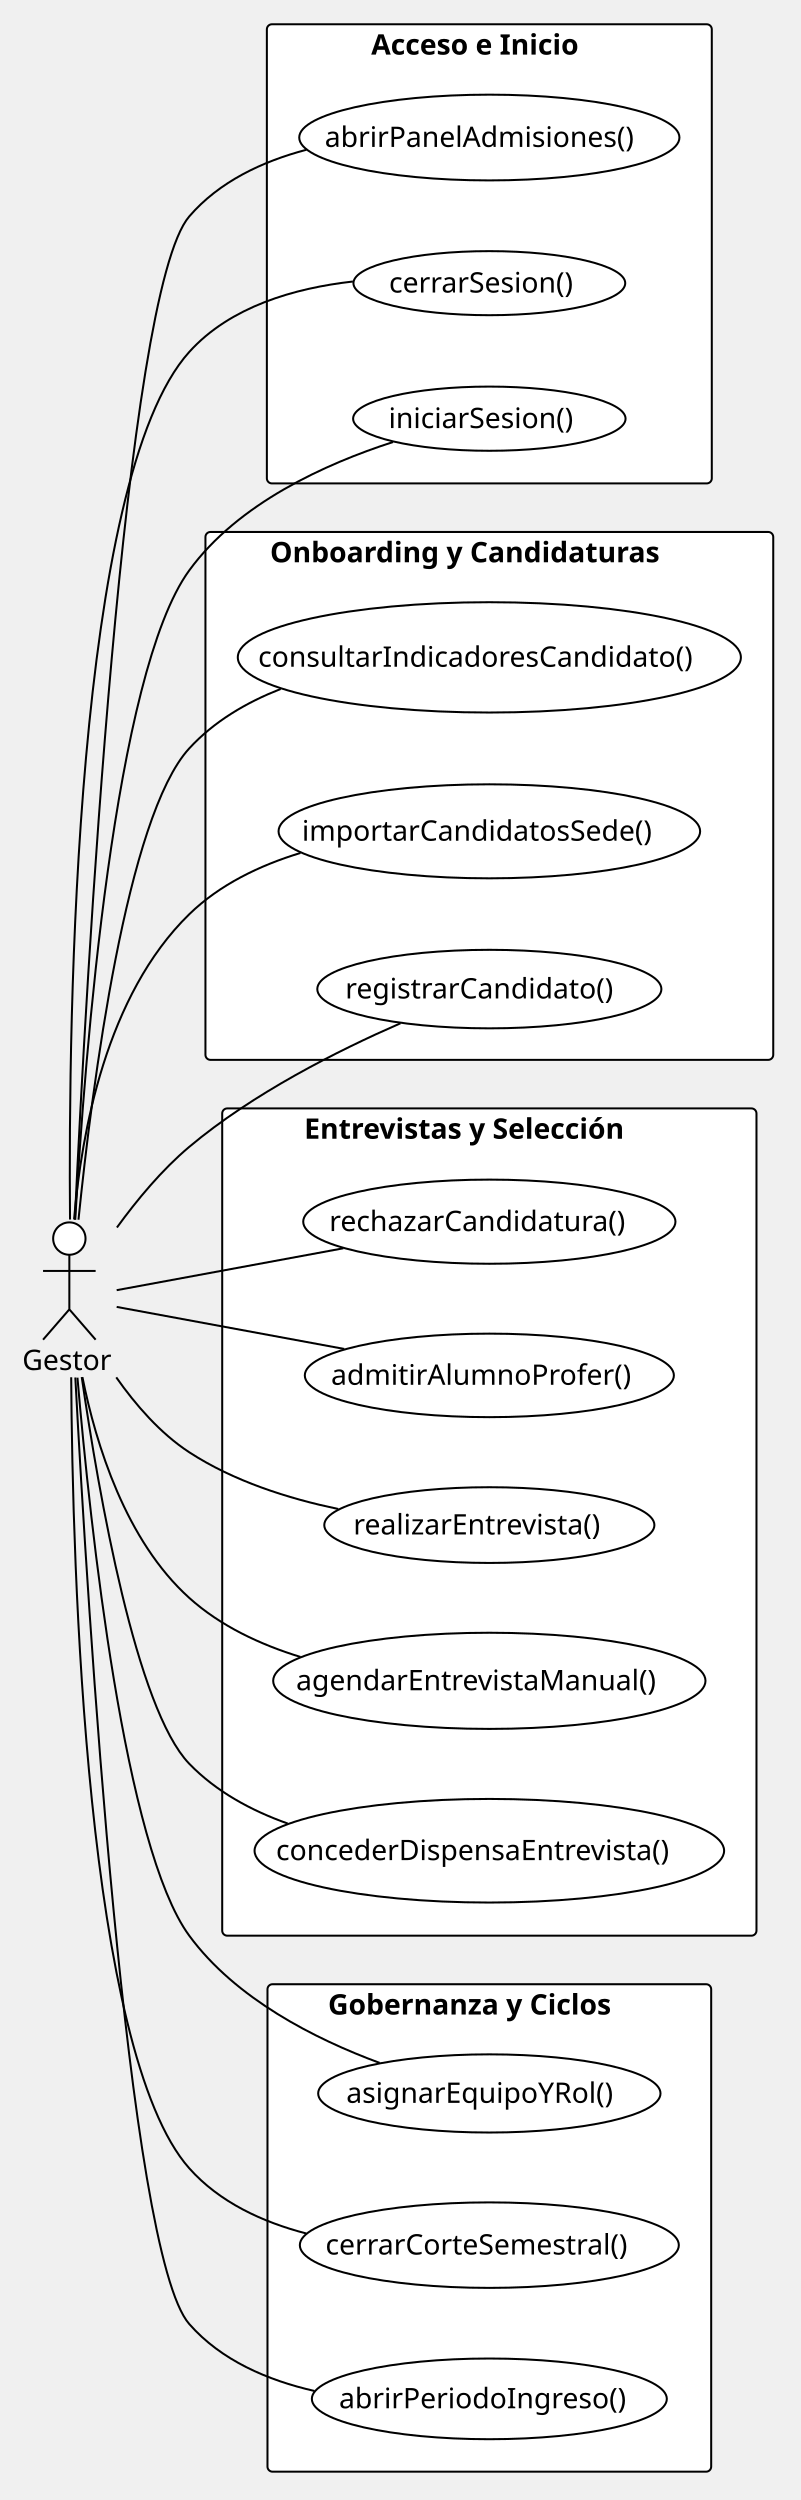
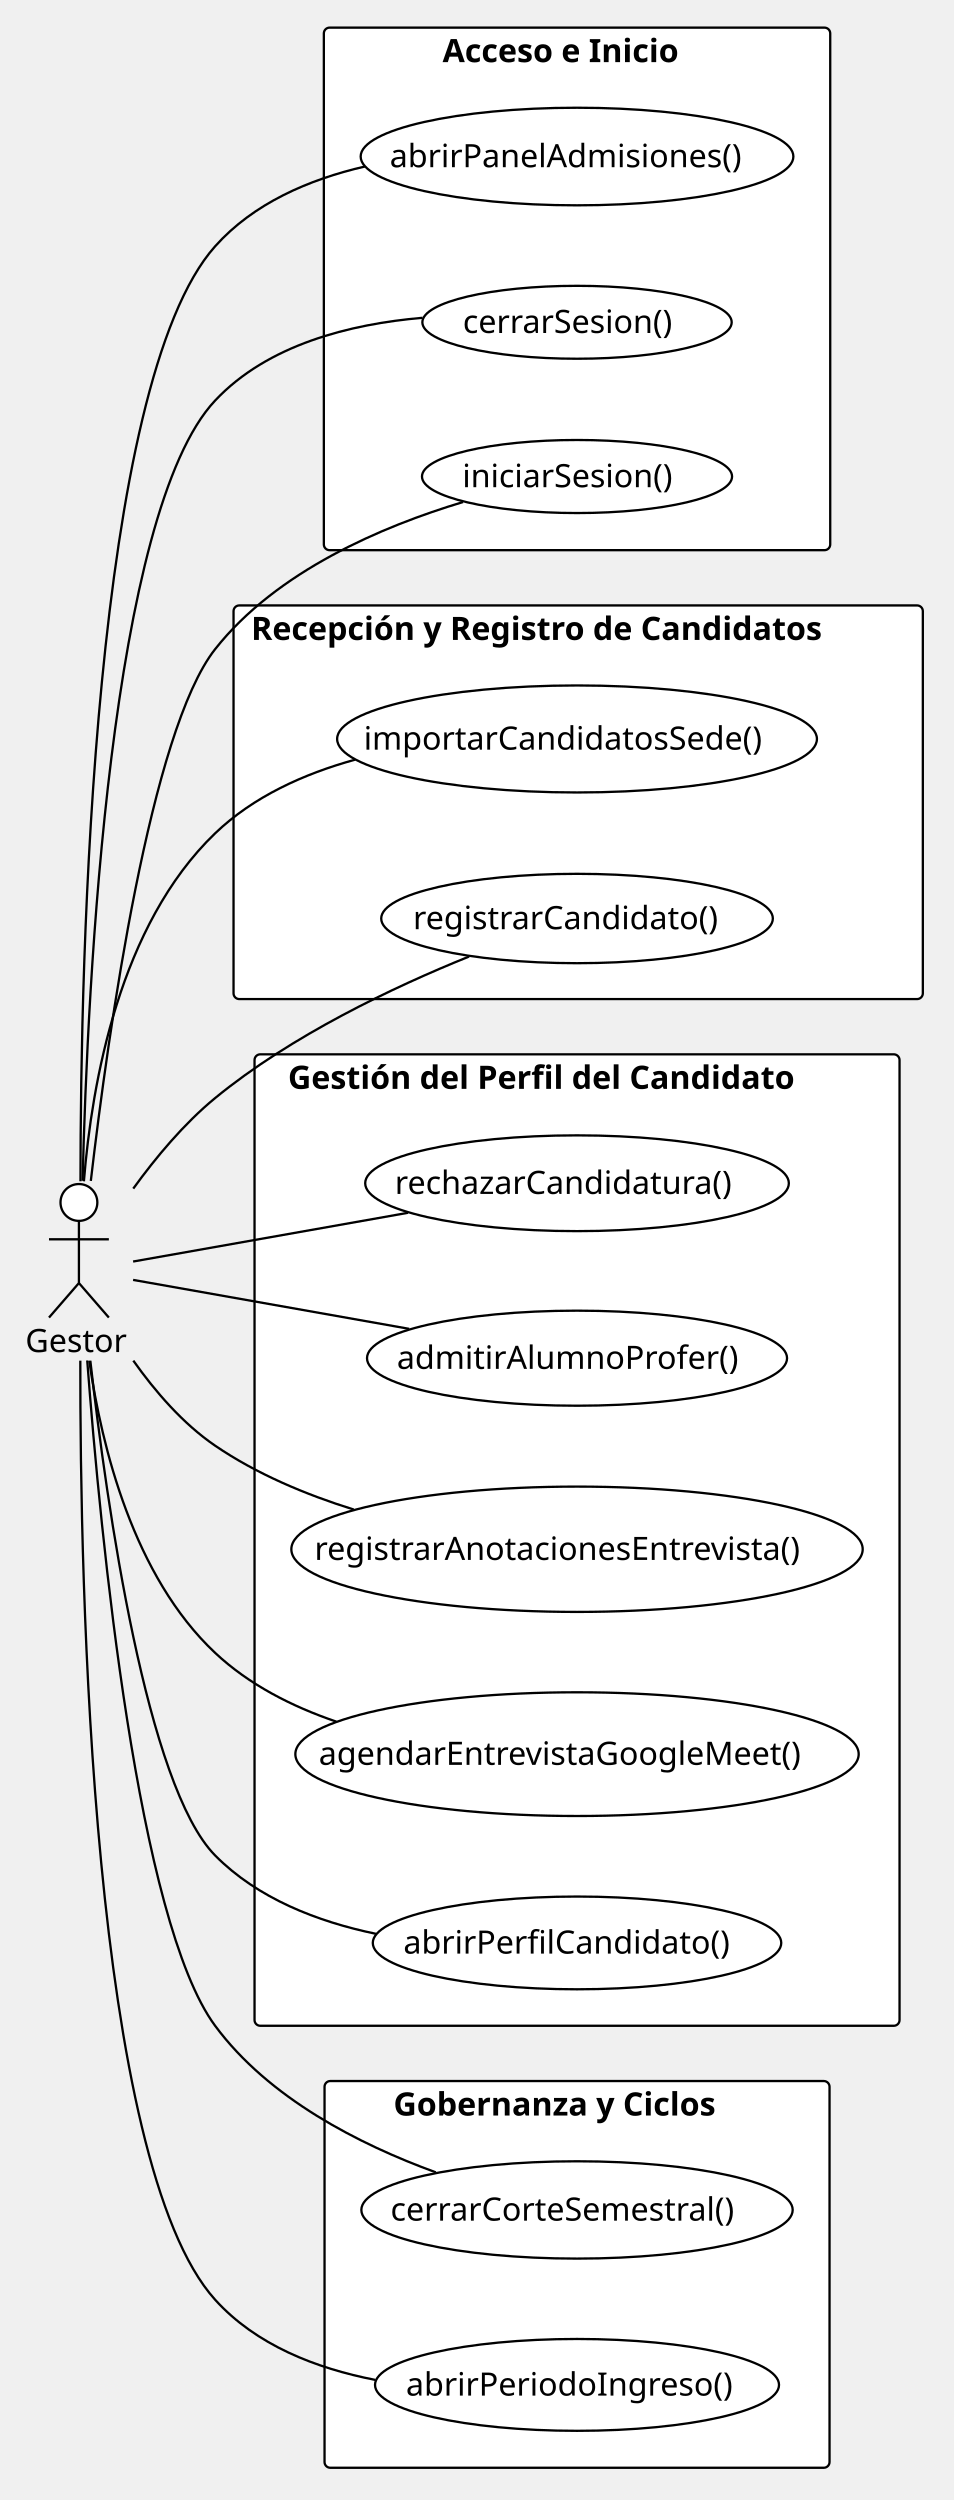
- <svg xmlns="http://www.w3.org/2000/svg" version="1.1" data-diagram-type="DESCRIPTION" style="width:396px;height:1236px;background:#FFFFFF;" width="396px" height="1236px" viewBox="0 0 396 1236" zoomAndPan="magnify" preserveAspectRatio="none" contentStyleType="text/css">
+ <svg xmlns="http://www.w3.org/2000/svg" version="1.1" data-diagram-type="DESCRIPTION" style="width:414px;height:1086px;background:#FFFFFF;" width="414px" height="1086px" viewBox="0 0 414 1086" zoomAndPan="magnify" preserveAspectRatio="none" contentStyleType="text/css">
  <defs />
  <g font-family="sans-serif" lengthAdjust="spacing">
    <g class="cluster" data-qualified-name="Acceso e Inicio" id="ent0002" data-source-line="7">
-       <rect x="131.94" y="12" width="219.97" height="227" fill="#FFF" style="stroke:#000;stroke-width:1;" rx="2.5" ry="2.5" />
-       <text x="183.519" y="26.995" fill="#000" font-size="14" textLength="116.813" font-weight="700" font-family="Verdana">Acceso e Inicio</text>
+       <rect x="140.68" y="12" width="219.97" height="227" fill="#FFF" style="stroke:#000;stroke-width:1;" rx="2.5" ry="2.5" />
+       <text x="192.259" y="26.995" fill="#000" font-size="14" textLength="116.813" font-weight="700" font-family="Verdana">Acceso e Inicio</text>
    </g>
-     <g class="cluster" data-qualified-name="Onboarding y Candidaturas" id="ent0006" data-source-line="13">
-       <rect x="101.57" y="263" width="280.72" height="261" fill="#FFF" style="stroke:#000;stroke-width:1;" rx="2.5" ry="2.5" />
-       <text x="133.498" y="277.995" fill="#000" font-size="14" textLength="216.863" font-weight="700" font-family="Verdana">Onboarding y Candidaturas</text>
+     <g class="cluster" data-qualified-name="Recepci.n y Registro de Candidatos" id="ent0006" data-source-line="13">
+       <rect x="101.45" y="263" width="299.43" height="171" fill="#FFF" style="stroke:#000;stroke-width:1;" rx="2.5" ry="2.5" />
+       <text x="109.077" y="277.995" fill="#000" font-size="14" textLength="284.177" font-weight="700" font-family="Verdana">Recepción y Registro de Candidatos</text>
    </g>
-     <g class="cluster" data-qualified-name="Entrevistas y Selecci.n" id="ent0010" data-source-line="19">
-       <rect x="109.86" y="548" width="264.14" height="409" fill="#FFF" style="stroke:#000;stroke-width:1;" rx="2.5" ry="2.5" />
-       <text x="150.39" y="562.995" fill="#000" font-size="14" textLength="183.08" font-weight="700" font-family="Verdana">Entrevistas y Selección</text>
+     <g class="cluster" data-qualified-name="Gesti.n del Perfil del Candidato" id="ent0009" data-source-line="18">
+       <rect x="110.57" y="458" width="280.19" height="422" fill="#FFF" style="stroke:#000;stroke-width:1;" rx="2.5" ry="2.5" />
+       <text x="125.085" y="472.995" fill="#000" font-size="14" textLength="251.159" font-weight="700" font-family="Verdana">Gestión del Perfil del Candidato</text>
    </g>
-     <g class="cluster" data-qualified-name="Gobernanza y Ciclos" id="ent0016" data-source-line="27">
-       <rect x="132.24" y="981" width="219.37" height="241" fill="#FFF" style="stroke:#000;stroke-width:1;" rx="2.5" ry="2.5" />
-       <text x="162.174" y="995.995" fill="#000" font-size="14" textLength="159.503" font-weight="700" font-family="Verdana">Gobernanza y Ciclos</text>
+     <g class="cluster" data-qualified-name="Gobernanza y Ciclos" id="ent0015" data-source-line="26">
+       <rect x="140.98" y="904" width="219.37" height="168" fill="#FFF" style="stroke:#000;stroke-width:1;" rx="2.5" ry="2.5" />
+       <text x="170.914" y="918.995" fill="#000" font-size="14" textLength="159.503" font-weight="700" font-family="Verdana">Gobernanza y Ciclos</text>
    </g>
    <g class="entity" data-qualified-name="Acceso e Inicio.iniciarSesion" id="ent0003" data-source-line="8">
-       <ellipse cx="241.93" cy="207" rx="67.35" ry="15.87" fill="#FFF" style="stroke:#000;stroke-width:1;" />
-       <text x="192.12" y="211.649" fill="#000" font-size="14" textLength="99.62" font-family="Verdana">iniciarSesion()</text>
+       <ellipse cx="250.66" cy="207" rx="67.35" ry="15.87" fill="#FFF" style="stroke:#000;stroke-width:1;" />
+       <text x="200.85" y="211.649" fill="#000" font-size="14" textLength="99.62" font-family="Verdana">iniciarSesion()</text>
    </g>
    <g class="entity" data-qualified-name="Acceso e Inicio.cerrarSesion" id="ent0004" data-source-line="9">
-       <ellipse cx="241.929" cy="139.998" rx="67.189" ry="15.838" fill="#FFF" style="stroke:#000;stroke-width:1;" />
-       <text x="192.328" y="144.646" fill="#000" font-size="14" textLength="99.203" font-family="Verdana">cerrarSesion()</text>
+       <ellipse cx="250.659" cy="139.998" rx="67.189" ry="15.838" fill="#FFF" style="stroke:#000;stroke-width:1;" />
+       <text x="201.058" y="144.646" fill="#000" font-size="14" textLength="99.203" font-family="Verdana">cerrarSesion()</text>
    </g>
    <g class="entity" data-qualified-name="Acceso e Inicio.abrirPanelAdmisiones" id="ent0005" data-source-line="10">
-       <ellipse cx="241.926" cy="67.997" rx="93.986" ry="21.197" fill="#FFF" style="stroke:#000;stroke-width:1;" />
-       <text x="160.572" y="72.646" fill="#000" font-size="14" textLength="162.709" font-family="Verdana">abrirPanelAdmisiones()</text>
+       <ellipse cx="250.656" cy="67.997" rx="93.986" ry="21.197" fill="#FFF" style="stroke:#000;stroke-width:1;" />
+       <text x="169.302" y="72.646" fill="#000" font-size="14" textLength="162.709" font-family="Verdana">abrirPanelAdmisiones()</text>
    </g>
-     <g class="entity" data-qualified-name="Onboarding y Candidaturas.registrarCandidato" id="ent0007" data-source-line="14">
-       <ellipse cx="241.932" cy="489.002" rx="85.062" ry="19.412" fill="#FFF" style="stroke:#000;stroke-width:1;" />
-       <text x="170.698" y="493.651" fill="#000" font-size="14" textLength="142.468" font-family="Verdana">registrarCandidato()</text>
+     <g class="entity" data-qualified-name="Recepci.n y Registro de Candidatos.registrarCandidato" id="ent0007" data-source-line="14">
+       <ellipse cx="250.662" cy="399.002" rx="85.062" ry="19.412" fill="#FFF" style="stroke:#000;stroke-width:1;" />
+       <text x="179.428" y="403.651" fill="#000" font-size="14" textLength="142.468" font-family="Verdana">registrarCandidato()</text>
    </g>
-     <g class="entity" data-qualified-name="Onboarding y Candidaturas.importarCandidatosSede" id="ent0008" data-source-line="15">
-       <ellipse cx="241.933" cy="411.003" rx="104.213" ry="23.243" fill="#FFF" style="stroke:#000;stroke-width:1;" />
-       <text x="149.282" y="415.651" fill="#000" font-size="14" textLength="185.302" font-family="Verdana">importarCandidatosSede()</text>
+     <g class="entity" data-qualified-name="Recepci.n y Registro de Candidatos.importarCandidatosSede" id="ent0008" data-source-line="15">
+       <ellipse cx="250.663" cy="321.003" rx="104.213" ry="23.243" fill="#FFF" style="stroke:#000;stroke-width:1;" />
+       <text x="158.012" y="325.651" fill="#000" font-size="14" textLength="185.302" font-family="Verdana">importarCandidatosSede()</text>
    </g>
-     <g class="entity" data-qualified-name="Onboarding y Candidaturas.consultarIndicadoresCandidato" id="ent0009" data-source-line="16">
-       <ellipse cx="241.931" cy="325.002" rx="124.361" ry="27.272" fill="#FFF" style="stroke:#000;stroke-width:1;" />
-       <text x="127.613" y="329.651" fill="#000" font-size="14" textLength="228.635" font-family="Verdana">consultarIndicadoresCandidato()</text>
+     <g class="entity" data-qualified-name="Gesti.n del Perfil del Candidato.abrirPerfilCandidato" id="ent0010" data-source-line="19">
+       <ellipse cx="250.659" cy="844.004" rx="88.719" ry="20.144" fill="#FFF" style="stroke:#000;stroke-width:1;" />
+       <text x="175.241" y="848.652" fill="#000" font-size="14" textLength="150.835" font-family="Verdana">abrirPerfilCandidato()</text>
    </g>
-     <g class="entity" data-qualified-name="Entrevistas y Selecci.n.concederDispensaEntrevista" id="ent0011" data-source-line="20">
-       <ellipse cx="241.93" cy="915.004" rx="116.07" ry="25.614" fill="#FFF" style="stroke:#000;stroke-width:1;" />
-       <text x="136.455" y="919.653" fill="#000" font-size="14" textLength="210.95" font-family="Verdana">concederDispensaEntrevista()</text>
+     <g class="entity" data-qualified-name="Gesti.n del Perfil del Candidato.agendarEntrevistaGoogleMeet" id="ent0011" data-source-line="20">
+       <ellipse cx="250.657" cy="762.001" rx="122.357" ry="26.871" fill="#FFF" style="stroke:#000;stroke-width:1;" />
+       <text x="138.469" y="766.65" fill="#000" font-size="14" textLength="224.376" font-family="Verdana">agendarEntrevistaGoogleMeet()</text>
    </g>
-     <g class="entity" data-qualified-name="Entrevistas y Selecci.n.agendarEntrevistaManual" id="ent0012" data-source-line="21">
-       <ellipse cx="241.927" cy="831.003" rx="106.867" ry="23.773" fill="#FFF" style="stroke:#000;stroke-width:1;" />
-       <text x="146.384" y="835.652" fill="#000" font-size="14" textLength="191.085" font-family="Verdana">agendarEntrevistaManual()</text>
+     <g class="entity" data-qualified-name="Gesti.n del Perfil del Candidato.registrarAnotacionesEntrevista" id="ent0012" data-source-line="21">
+       <ellipse cx="250.657" cy="672.999" rx="124.097" ry="27.219" fill="#FFF" style="stroke:#000;stroke-width:1;" />
+       <text x="136.619" y="677.648" fill="#000" font-size="14" textLength="228.074" font-family="Verdana">registrarAnotacionesEntrevista()</text>
    </g>
-     <g class="entity" data-qualified-name="Entrevistas y Selecci.n.realizarEntrevista" id="ent0013" data-source-line="22">
-       <ellipse cx="241.927" cy="754.001" rx="81.607" ry="18.721" fill="#FFF" style="stroke:#000;stroke-width:1;" />
-       <text x="174.702" y="758.65" fill="#000" font-size="14" textLength="134.449" font-family="Verdana">realizarEntrevista()</text>
+     <g class="entity" data-qualified-name="Gesti.n del Perfil del Candidato.admitirAlumnoProfer" id="ent0013" data-source-line="22">
+       <ellipse cx="250.664" cy="589.997" rx="91.234" ry="20.647" fill="#FFF" style="stroke:#000;stroke-width:1;" />
+       <text x="172.4" y="594.645" fill="#000" font-size="14" textLength="156.529" font-family="Verdana">admitirAlumnoProfer()</text>
    </g>
-     <g class="entity" data-qualified-name="Entrevistas y Selecci.n.admitirAlumnoProfer" id="ent0014" data-source-line="23">
-       <ellipse cx="241.934" cy="679.997" rx="91.234" ry="20.647" fill="#FFF" style="stroke:#000;stroke-width:1;" />
-       <text x="163.67" y="684.645" fill="#000" font-size="14" textLength="156.529" font-family="Verdana">admitirAlumnoProfer()</text>
+     <g class="entity" data-qualified-name="Gesti.n del Perfil del Candidato.rechazarCandidatura" id="ent0014" data-source-line="23">
+       <ellipse cx="250.657" cy="514.003" rx="92.017" ry="20.803" fill="#FFF" style="stroke:#000;stroke-width:1;" />
+       <text x="171.511" y="518.652" fill="#000" font-size="14" textLength="158.293" font-family="Verdana">rechazarCandidatura()</text>
    </g>
-     <g class="entity" data-qualified-name="Entrevistas y Selecci.n.rechazarCandidatura" id="ent0015" data-source-line="24">
-       <ellipse cx="241.927" cy="604.003" rx="92.017" ry="20.803" fill="#FFF" style="stroke:#000;stroke-width:1;" />
-       <text x="162.781" y="608.652" fill="#000" font-size="14" textLength="158.293" font-family="Verdana">rechazarCandidatura()</text>
+     <g class="entity" data-qualified-name="Gobernanza y Ciclos.abrirPeriodoIngreso" id="ent0016" data-source-line="27">
+       <ellipse cx="250.659" cy="1036" rx="87.749" ry="19.95" fill="#FFF" style="stroke:#000;stroke-width:1;" />
+       <text x="176.346" y="1040.648" fill="#000" font-size="14" textLength="148.627" font-family="Verdana">abrirPeriodoIngreso()</text>
    </g>
-     <g class="entity" data-qualified-name="Gobernanza y Ciclos.abrirPeriodoIngreso" id="ent0017" data-source-line="28">
-       <ellipse cx="241.929" cy="1186" rx="87.749" ry="19.95" fill="#FFF" style="stroke:#000;stroke-width:1;" />
-       <text x="167.616" y="1190.648" fill="#000" font-size="14" textLength="148.627" font-family="Verdana">abrirPeriodoIngreso()</text>
-     </g>
-     <g class="entity" data-qualified-name="Gobernanza y Ciclos.cerrarCorteSemestral" id="ent0018" data-source-line="29">
-       <ellipse cx="241.927" cy="1109.997" rx="93.687" ry="21.137" fill="#FFF" style="stroke:#000;stroke-width:1;" />
-       <text x="160.907" y="1114.646" fill="#000" font-size="14" textLength="162.039" font-family="Verdana">cerrarCorteSemestral()</text>
-     </g>
-     <g class="entity" data-qualified-name="Gobernanza y Ciclos.asignarEquipoYRol" id="ent0019" data-source-line="30">
-       <ellipse cx="241.926" cy="1034.995" rx="84.626" ry="19.325" fill="#FFF" style="stroke:#000;stroke-width:1;" />
-       <text x="171.195" y="1039.644" fill="#000" font-size="14" textLength="141.463" font-family="Verdana">asignarEquipoYRol()</text>
+     <g class="entity" data-qualified-name="Gobernanza y Ciclos.cerrarCorteSemestral" id="ent0017" data-source-line="28">
+       <ellipse cx="250.657" cy="959.997" rx="93.687" ry="21.137" fill="#FFF" style="stroke:#000;stroke-width:1;" />
+       <text x="169.637" y="964.646" fill="#000" font-size="14" textLength="162.039" font-family="Verdana">cerrarCorteSemestral()</text>
    </g>
    <g class="entity" data-qualified-name="Gestor" id="ent0001" data-source-line="5">
-       <ellipse cx="34.283" cy="612.35" rx="8" ry="8" fill="#FFF" style="stroke:#000;stroke-width:1;" />
-       <path d="M34.283,620.35 L34.283,647.35 M21.283,628.35 L47.283,628.35 M34.283,647.35 L21.283,662.35 M34.283,647.35 L47.283,662.35" style="stroke:#000;stroke-width:1;" fill="none" />
-       <text x="11" y="677.345" fill="#000" font-size="14" textLength="46.566" font-family="Verdana">Gestor</text>
+       <ellipse cx="34.283" cy="522.35" rx="8" ry="8" fill="#FFF" style="stroke:#000;stroke-width:1;" />
+       <path d="M34.283,530.35 L34.283,557.35 M21.283,538.35 L47.283,538.35 M34.283,557.35 L21.283,572.35 M34.283,557.35 L47.283,572.35" style="stroke:#000;stroke-width:1;" fill="none" />
+       <text x="11" y="587.345" fill="#000" font-size="14" textLength="46.566" font-family="Verdana">Gestor</text>
    </g>
-     <g class="link" data-entity-1="ent0001" data-entity-2="ent0003" id="lnk20" data-source-line="33" data-link-type="association">
-       <path d="M37.2,603.05 C41.93,520.77 56.58,332.7 93.57,282 C117.76,248.84 160.9,229.32 194.28,218.55" style="stroke:#000;stroke-width:1;" fill="none" id="Gestor-iniciarSesion" />
+     <g class="link" data-entity-1="ent0001" data-entity-2="ent0003" id="lnk18" data-source-line="31" data-link-type="association">
+       <path d="M39.45,512.99 C47.16,447.1 65.47,317.49 93.45,282 C120.18,248.1 166.03,228.64 201.16,218.08" style="stroke:#000;stroke-width:1;" fill="none" id="Gestor-iniciarSesion" />
    </g>
-     <g class="link" data-entity-1="ent0001" data-entity-2="ent0004" id="lnk21" data-source-line="34" data-link-type="association">
-       <path d="M34.62,602.95 C33.75,502.14 37.01,236.7 93.57,174 C113.79,151.58 145.58,142.44 174.47,139.18" style="stroke:#000;stroke-width:1;" fill="none" id="Gestor-cerrarSesion" />
+     <g class="link" data-entity-1="ent0001" data-entity-2="ent0004" id="lnk19" data-source-line="32" data-link-type="association">
+       <path d="M35.88,512.92 C38.02,426.39 47.91,222.43 93.45,174 C116.26,149.73 152.01,140.75 183.56,138.05" style="stroke:#000;stroke-width:1;" fill="none" id="Gestor-cerrarSesion" />
    </g>
-     <g class="link" data-entity-1="ent0001" data-entity-2="ent0005" id="lnk22" data-source-line="35" data-link-type="association">
-       <path d="M37.01,602.93 C42.54,486 61.32,144.5 93.57,107 C108.32,89.84 129.66,79.8 151.53,74.03" style="stroke:#000;stroke-width:1;" fill="none" id="Gestor-abrirPanelAdmisiones" />
+     <g class="link" data-entity-1="ent0001" data-entity-2="ent0005" id="lnk20" data-source-line="33" data-link-type="association">
+       <path d="M34.96,513.15 C34.98,416.11 40.31,166.61 93.45,107 C110.1,88.33 134.2,77.94 158.51,72.33" style="stroke:#000;stroke-width:1;" fill="none" id="Gestor-abrirPanelAdmisiones" />
    </g>
-     <g class="link" data-entity-1="ent0001" data-entity-2="ent0007" id="lnk23" data-source-line="37" data-link-type="association">
-       <path d="M57.8,606.89 C67.66,593.31 80.05,578.35 93.57,567 C125.04,540.57 166.94,519.46 198.01,505.9" style="stroke:#000;stroke-width:1;" fill="none" id="Gestor-registrarCandidato" />
+     <g class="link" data-entity-1="ent0001" data-entity-2="ent0007" id="lnk21" data-source-line="35" data-link-type="association">
+       <path d="M57.88,516.34 C67.65,502.84 79.95,488.08 93.45,477 C126.61,449.79 170.84,428.83 203.77,415.52" style="stroke:#000;stroke-width:1;" fill="none" id="Gestor-registrarCandidato" />
    </g>
-     <g class="link" data-entity-1="ent0001" data-entity-2="ent0008" id="lnk24" data-source-line="38" data-link-type="association">
-       <path d="M36.62,602.88 C40.21,559.99 52.54,491.96 93.57,452 C108.59,437.36 128.38,427.85 148.56,421.7" style="stroke:#000;stroke-width:1;" fill="none" id="Gestor-importarCandidatosSede" />
+     <g class="link" data-entity-1="ent0001" data-entity-2="ent0008" id="lnk22" data-source-line="36" data-link-type="association">
+       <path d="M36.45,513.16 C39.88,470.19 52.02,401.79 93.45,362 C110.03,346.07 132.02,336.14 154.25,330" style="stroke:#000;stroke-width:1;" fill="none" id="Gestor-importarCandidatosSede" />
    </g>
-     <g class="link" data-entity-1="ent0001" data-entity-2="ent0009" id="lnk25" data-source-line="39" data-link-type="association">
-       <path d="M38.8,603.03 C45.6,536.2 62.66,403.66 93.57,370 C105.78,356.7 121.79,347.28 138.76,340.63" style="stroke:#000;stroke-width:1;" fill="none" id="Gestor-consultarIndicadoresCandidato" />
+     <g class="link" data-entity-1="ent0001" data-entity-2="ent0010" id="lnk23" data-source-line="38" data-link-type="association">
+       <path d="M39.24,591.1 C46.45,654.56 63.78,775.93 93.45,806 C111.88,824.68 137.83,834.76 163.3,840.05" style="stroke:#000;stroke-width:1;" fill="none" id="Gestor-abrirPerfilCandidato" />
    </g>
-     <g class="link" data-entity-1="ent0001" data-entity-2="ent0011" id="lnk26" data-source-line="41" data-link-type="association">
-       <path d="M40.41,680.82 C48.86,739 67.4,844.88 93.57,872 C106.8,885.71 124.13,895.12 142.25,901.56" style="stroke:#000;stroke-width:1;" fill="none" id="Gestor-concederDispensaEntrevista" />
+     <g class="link" data-entity-1="ent0001" data-entity-2="ent0011" id="lnk24" data-source-line="39" data-link-type="association">
+       <path d="M38.77,591.12 C44.19,628.77 58.06,684.76 93.45,718 C108.13,731.79 126.8,741.31 146.08,747.87" style="stroke:#000;stroke-width:1;" fill="none" id="Gestor-agendarEntrevistaGoogleMeet" />
    </g>
-     <g class="link" data-entity-1="ent0001" data-entity-2="ent0012" id="lnk27" data-source-line="42" data-link-type="association">
-       <path d="M40.75,680.86 C47.49,714.37 62.18,761.71 93.57,790 C108.95,803.87 128.64,813.09 148.59,819.21" style="stroke:#000;stroke-width:1;" fill="none" id="Gestor-agendarEntrevistaManual" />
+     <g class="link" data-entity-1="ent0001" data-entity-2="ent0012" id="lnk25" data-source-line="40" data-link-type="association">
+       <path d="M57.91,591.05 C67.38,604.44 79.45,618.44 93.45,628 C111.4,640.25 132.68,649.21 153.67,655.74" style="stroke:#000;stroke-width:1;" fill="none" id="Gestor-registrarAnotacionesEntrevista" />
    </g>
-     <g class="link" data-entity-1="ent0001" data-entity-2="ent0013" id="lnk28" data-source-line="43" data-link-type="association">
-       <path d="M57.48,680.96 C66.99,694.51 79.22,708.64 93.57,718 C115.4,732.25 142.39,740.86 167.27,746.06" style="stroke:#000;stroke-width:1;" fill="none" id="Gestor-realizarEntrevista" />
+     <g class="link" data-entity-1="ent0001" data-entity-2="ent0013" id="lnk26" data-source-line="41" data-link-type="association">
+       <path d="M57.82,555.99 C86.09,561.01 135.94,569.84 177.74,577.25" style="stroke:#000;stroke-width:1;" fill="none" id="Gestor-admitirAlumnoProfer" />
    </g>
-     <g class="link" data-entity-1="ent0001" data-entity-2="ent0014" id="lnk29" data-source-line="44" data-link-type="association">
-       <path d="M57.68,646.14 C84.54,651.1 130.86,659.66 170.21,666.93" style="stroke:#000;stroke-width:1;" fill="none" id="Gestor-admitirAlumnoProfer" />
+     <g class="link" data-entity-1="ent0001" data-entity-2="ent0014" id="lnk27" data-source-line="42" data-link-type="association">
+       <path d="M57.82,548.01 C85.99,543.01 135.56,534.23 177.26,526.83" style="stroke:#000;stroke-width:1;" fill="none" id="Gestor-rechazarCandidatura" />
    </g>
-     <g class="link" data-entity-1="ent0001" data-entity-2="ent0015" id="lnk30" data-source-line="45" data-link-type="association">
-       <path d="M57.68,637.86 C84.44,632.92 130.5,624.41 169.75,617.15" style="stroke:#000;stroke-width:1;" fill="none" id="Gestor-rechazarCandidatura" />
+     <g class="link" data-entity-1="ent0001" data-entity-2="ent0016" id="lnk28" data-source-line="44" data-link-type="association">
+       <path d="M34.89,591.06 C34.75,688.63 39.73,939.43 93.45,999 C111.18,1018.66 137.27,1028.83 163.06,1033.84" style="stroke:#000;stroke-width:1;" fill="none" id="Gestor-abrirPeriodoIngreso" />
    </g>
-     <g class="link" data-entity-1="ent0001" data-entity-2="ent0017" id="lnk31" data-source-line="47" data-link-type="association">
-       <path d="M37.24,681.03 C43.24,793.74 62.84,1113.93 93.57,1149 C109.3,1166.95 132.33,1176.84 155.52,1182.11" style="stroke:#000;stroke-width:1;" fill="none" id="Gestor-abrirPeriodoIngreso" />
-     </g>
-     <g class="link" data-entity-1="ent0001" data-entity-2="ent0018" id="lnk32" data-source-line="48" data-link-type="association">
-       <path d="M35.2,680.91 C35.82,775.61 42.52,1014.56 93.57,1072 C108.49,1088.79 129.74,1098.61 151.48,1104.25" style="stroke:#000;stroke-width:1;" fill="none" id="Gestor-cerrarCorteSemestral" />
-     </g>
-     <g class="link" data-entity-1="ent0001" data-entity-2="ent0019" id="lnk33" data-source-line="49" data-link-type="association">
-       <path d="M38.29,681.12 C44.67,755.45 61.67,913.58 93.57,957 C116.44,988.15 155.53,1008.02 187.71,1019.91" style="stroke:#000;stroke-width:1;" fill="none" id="Gestor-asignarEquipoYRol" />
+     <g class="link" data-entity-1="ent0001" data-entity-2="ent0017" id="lnk29" data-source-line="45" data-link-type="association">
+       <path d="M37.89,590.98 C43.69,667.65 59.89,834.6 93.45,880 C116.72,911.49 155.99,931.52 189.33,943.67" style="stroke:#000;stroke-width:1;" fill="none" id="Gestor-cerrarCorteSemestral" />
    </g>
  </g>
</svg>
